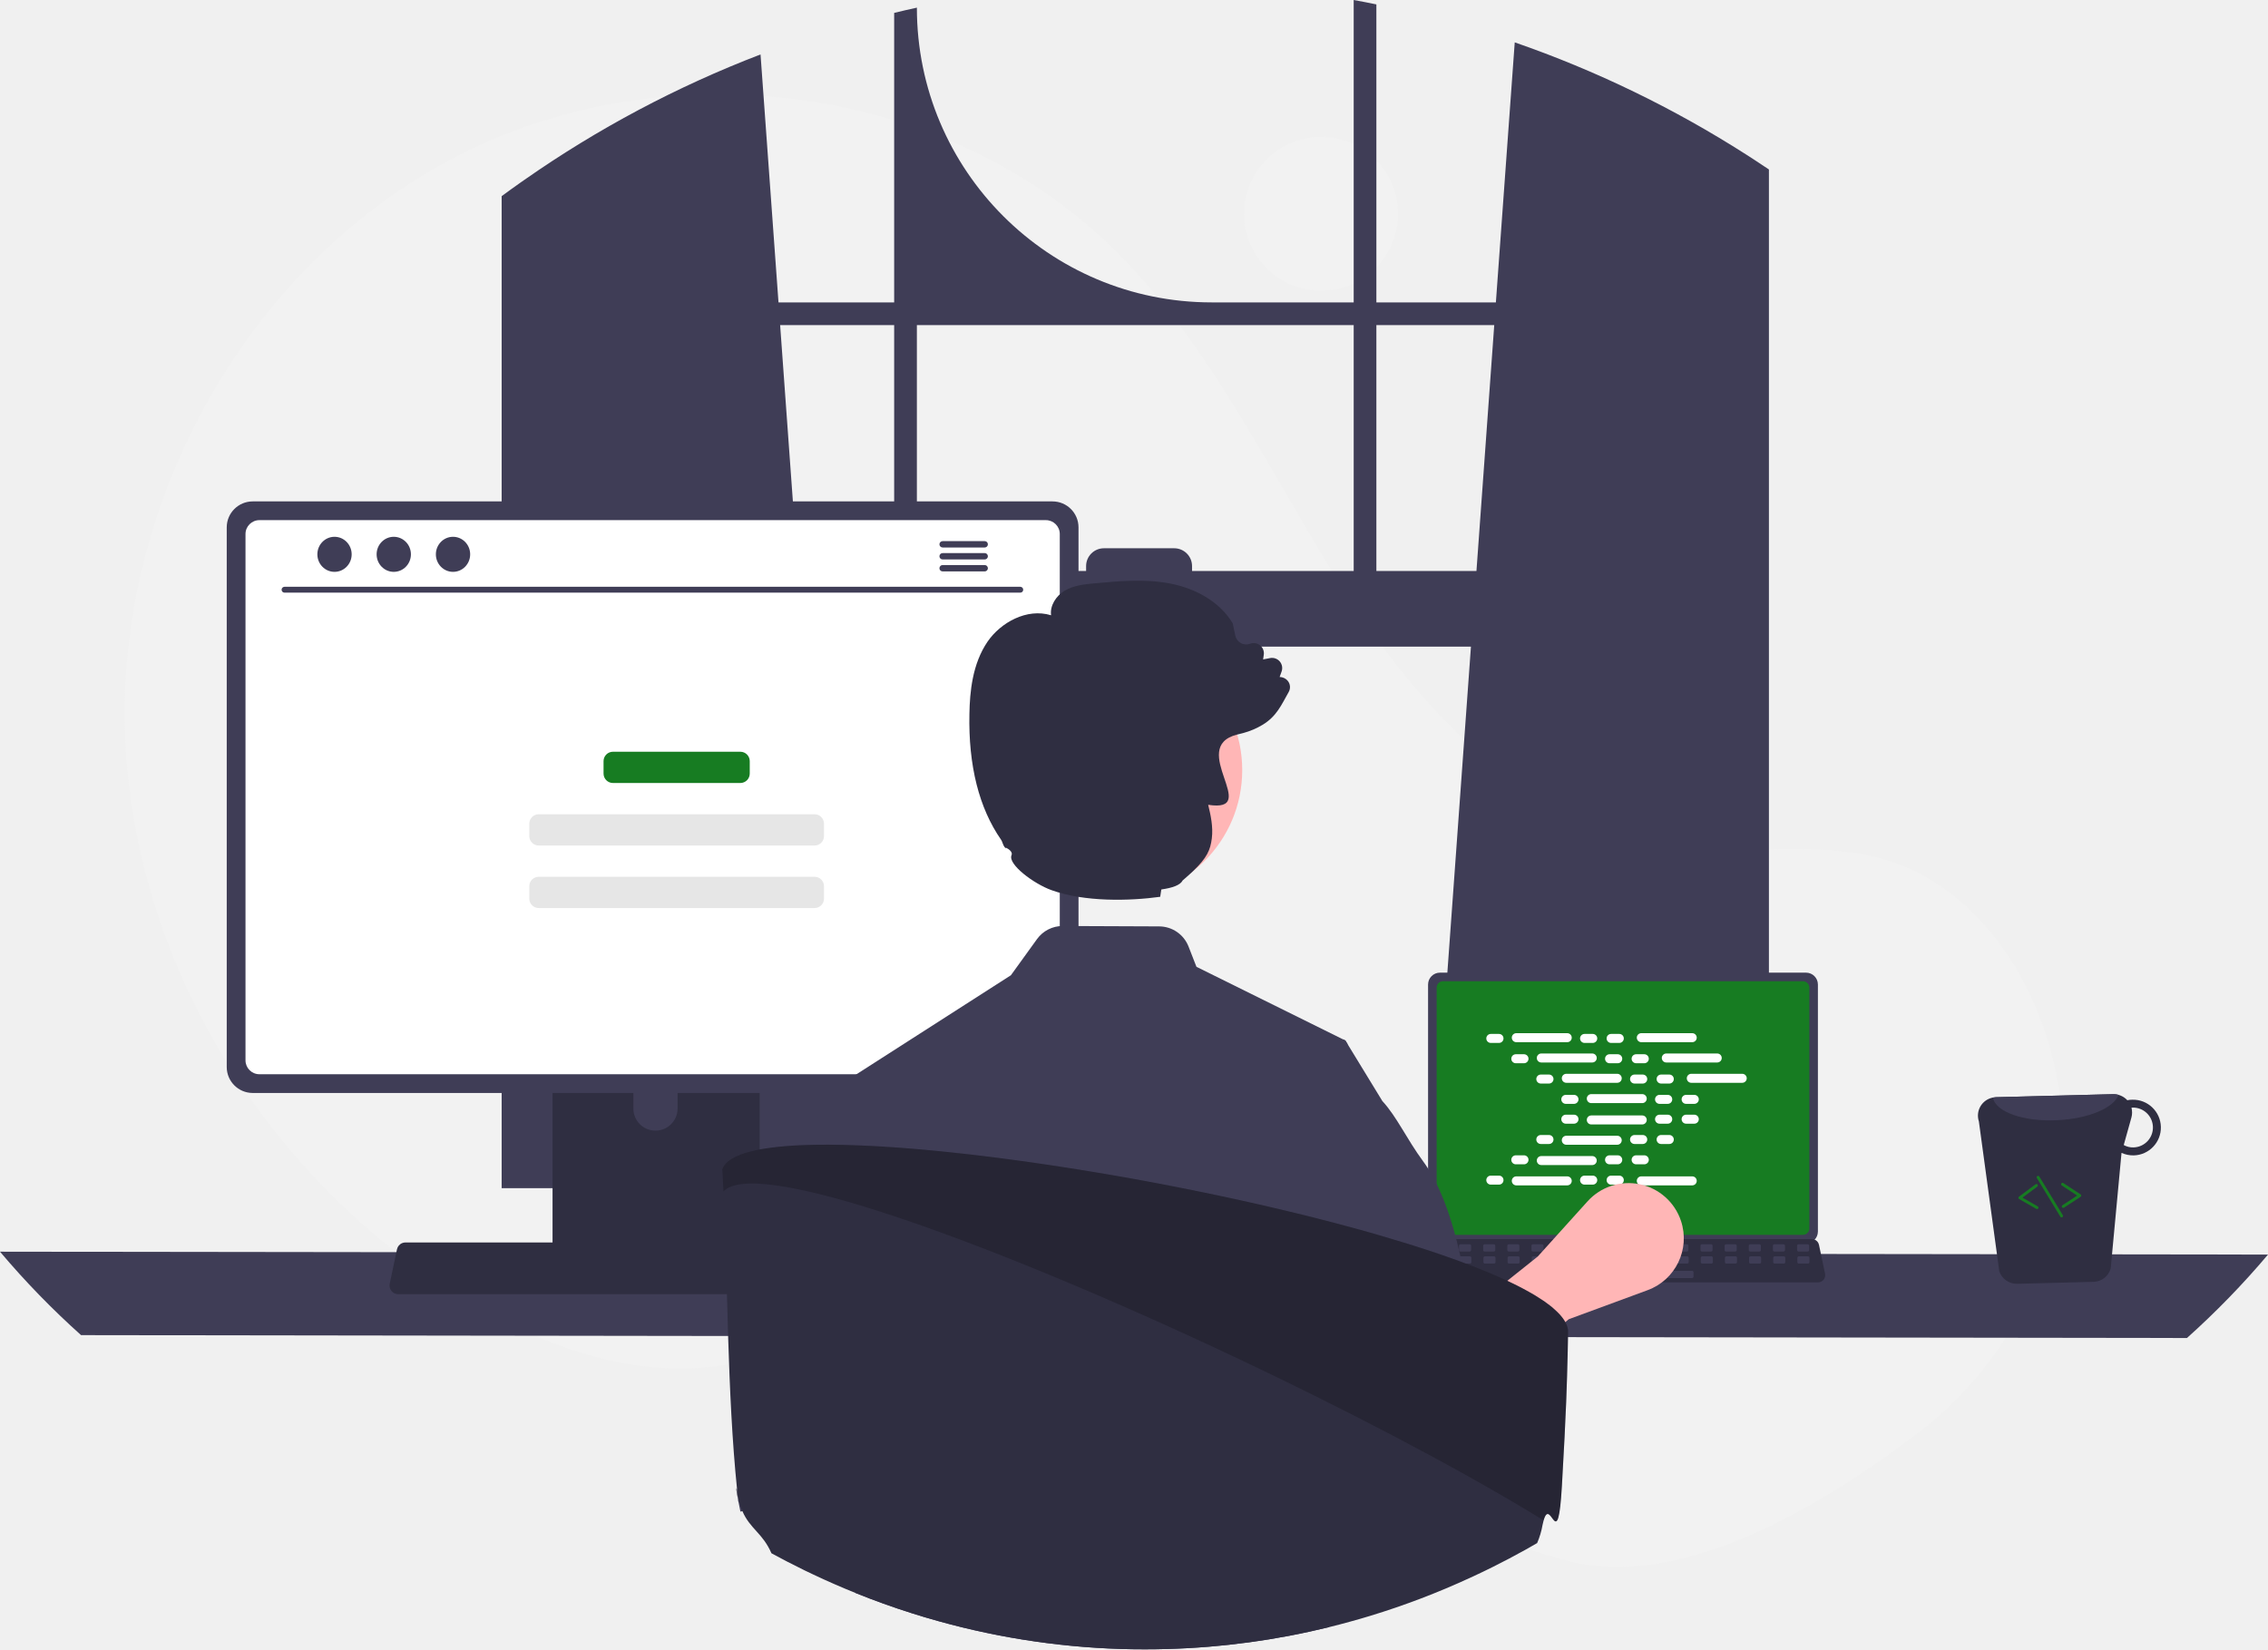
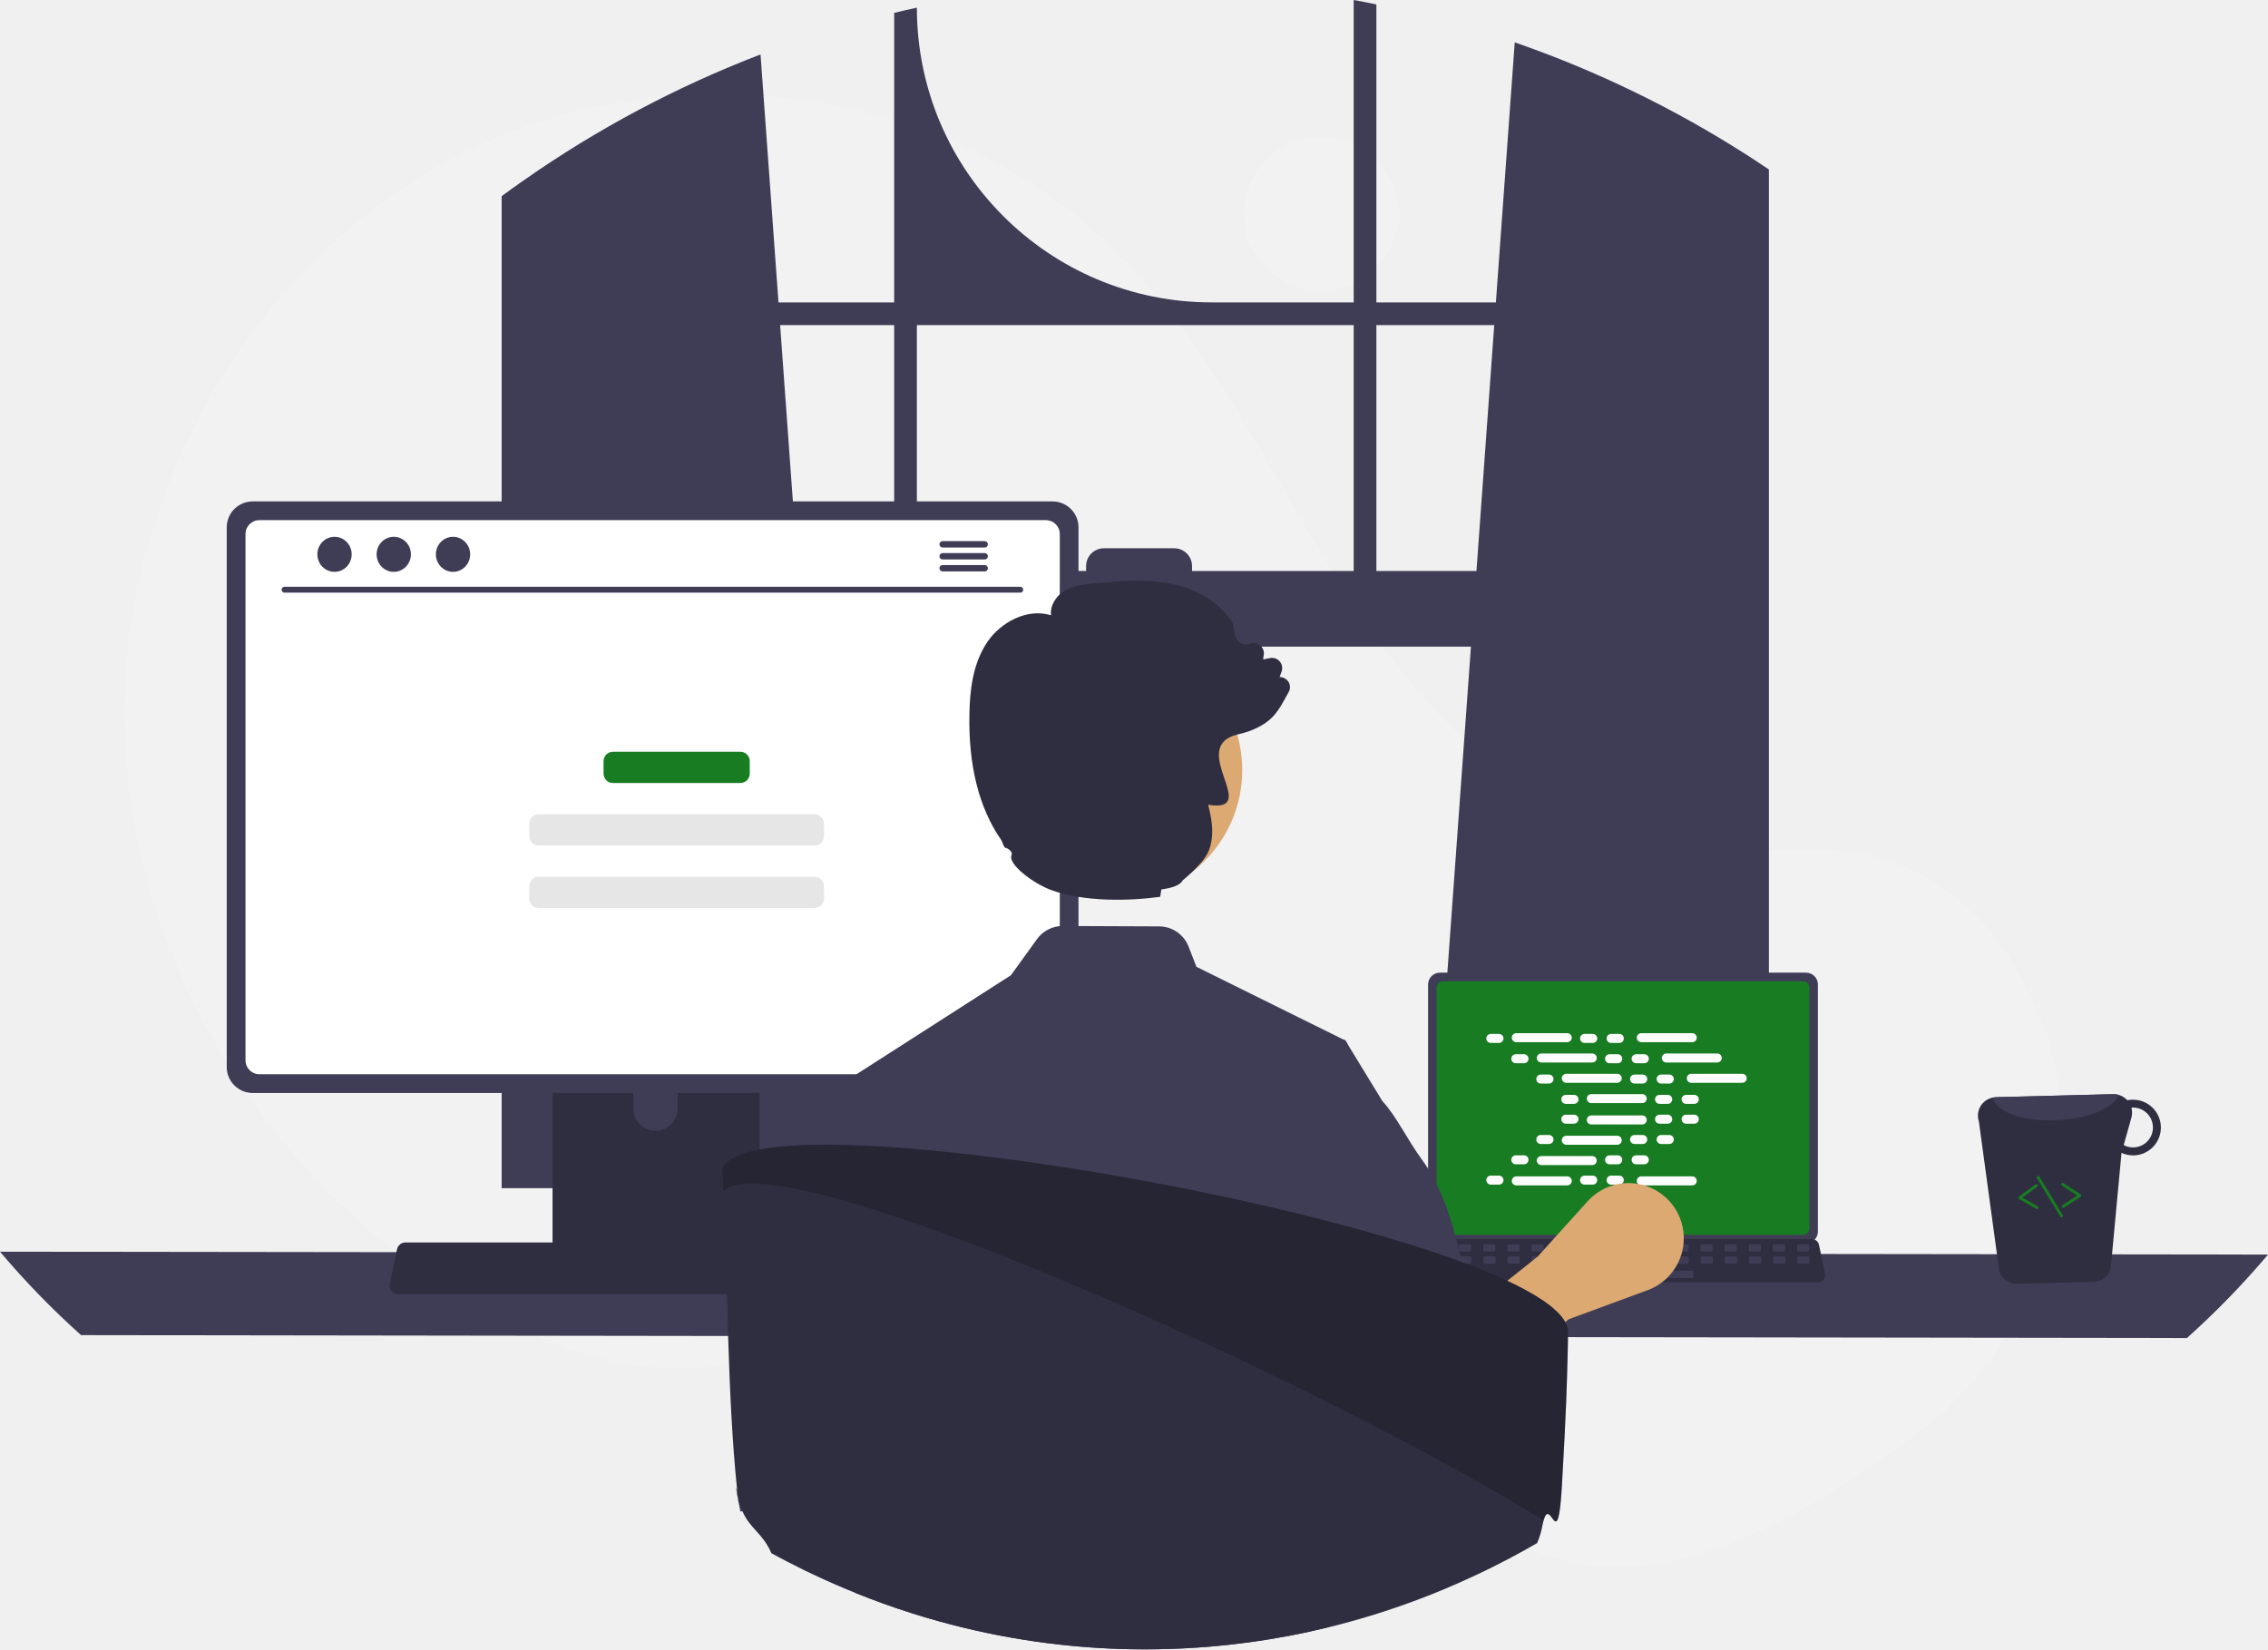
<svg xmlns="http://www.w3.org/2000/svg" data-name="Layer 1" width="786.82" height="572.258" viewBox="0 0 786.82 572.258">
  <circle cx="458.321" cy="74.182" r="26.701" fill="#f2f2f2" />
  <path d="M872.038,661.023c39.688-30.229,58.644-81.025,46.776-129.482q-.442-1.806-.934-3.604c-7.867-28.763-27.332-56.101-55.7-65.291-23.82-7.717-49.82-1.783-74.669-4.851-48.781-6.024-86.601-45.494-113.211-86.819-26.611-41.325-47.062-87.583-82.422-121.724-58.285-56.275-153.362-68.391-225.627-31.76C293.987,254.121,247.955,335.391,249.918,416.386c1.963,80.995,50.046,158.432,119.875,199.517,25.652,15.093,55.321,25.785,84.848,22.044,25.62-3.246,48.899-17.013,74.399-21.1,40.091-6.426,79.927,11.701,114.603,32.824,34.676,21.123,68.17,46.16,107.574,55.952C789.478,715.131,836.881,687.801,872.038,661.023Z" transform="translate(-206.59 -163.8711)" fill="#f2f2f2" />
  <path d="M815.016,219.191c-.87-.58-1.75-1.13-2.62-1.69a380.24,380.24,0,0,0-80.31-38.93l-6.54,90.22h-41.46v-103.39c-2.61-.54-5.24-1.05-7.87-1.53v104.92H626.946A102.27,102.27,0,0,1,524.676,166.521v-0c-2.64.57-5.26,1.18-7.88,1.83v100.44h-40.13l-6.23-86.03a380.858,380.858,0,0,0-81.94,43.53c-.44.3-.88.61-1.31.91-2.21,1.55-4.39,3.13-6.56,4.73v344.19h118.27l-2.09-28.95-11.5-158.95h231.59l-11.5,158.95-2.09,28.95h116.96v-353.45Q817.656,220.901,815.016,219.191Zm-298.22,142.78h-33.39l-6.17-85.3h39.56Zm159.42,0h-56.08v-1.69a6.18,6.18,0,0,0-6.19-6.18h-24.38a6.178,6.178,0,0,0-6.18,6.18v1.69h-58.71v-85.3h151.54Zm7.87,0v-85.3h40.89l-6.17,85.3Z" transform="translate(-206.59 -163.8711)" fill="#3f3d56" />
  <path d="M206.59,598.162a289.003,289.003,0,0,0,28.12,28.95l730.58,1a289.003,289.003,0,0,0,28.12-28.95Z" transform="translate(-206.59 -163.8711)" fill="#3f3d56" />
  <path d="M702.02,505.462v85.704a4.122,4.122,0,0,0,4.119,4.119H833.143a4.122,4.122,0,0,0,4.119-4.119v-85.704a4.124,4.124,0,0,0-4.119-4.115H706.139A4.124,4.124,0,0,0,702.02,505.462Z" transform="translate(-206.59 -163.8711)" fill="#3f3d56" />
  <path d="M704.999,506.529V590.109a2.205,2.205,0,0,0,2.201,2.201H832.086a2.205,2.205,0,0,0,2.201-2.201V506.529a2.206,2.206,0,0,0-2.201-2.206H707.201A2.206,2.206,0,0,0,704.999,506.529Z" transform="translate(-206.59 -163.8711)" fill="#177c22" />
  <path d="M699.364,607.881a2.47,2.47,0,0,0,1.943.93H837.299a2.502,2.502,0,0,0,2.446-3.016l-2.111-10.027a2.507,2.507,0,0,0-1.558-1.818,2.425,2.425,0,0,0-.888-.168H703.41a2.424,2.424,0,0,0-.888.168,2.507,2.507,0,0,0-1.558,1.818l-2.111,10.027A2.501,2.501,0,0,0,699.364,607.881Z" transform="translate(-206.59 -163.8711)" fill="#2f2e41" />
  <rect x="830.034" y="595.588" width="4.188" height="2.513" rx="0.488" transform="translate(1457.666 1029.819) rotate(-180)" fill="#3f3d56" />
  <rect x="821.657" y="595.588" width="4.188" height="2.513" rx="0.488" transform="translate(1440.912 1029.819) rotate(-180)" fill="#3f3d56" />
  <rect x="813.28" y="595.588" width="4.188" height="2.513" rx="0.488" transform="translate(1424.158 1029.819) rotate(-180)" fill="#3f3d56" />
  <rect x="804.903" y="595.588" width="4.188" height="2.513" rx="0.488" transform="translate(1407.404 1029.819) rotate(-180)" fill="#3f3d56" />
  <rect x="796.526" y="595.588" width="4.188" height="2.513" rx="0.488" transform="translate(1390.65 1029.819) rotate(-180)" fill="#3f3d56" />
  <rect x="788.149" y="595.588" width="4.188" height="2.513" rx="0.488" transform="translate(1373.896 1029.819) rotate(-180)" fill="#3f3d56" />
  <rect x="779.772" y="595.588" width="4.188" height="2.513" rx="0.488" transform="translate(1357.142 1029.819) rotate(-180)" fill="#3f3d56" />
  <rect x="771.395" y="595.588" width="4.188" height="2.513" rx="0.488" transform="translate(1340.388 1029.819) rotate(-180)" fill="#3f3d56" />
  <rect x="763.018" y="595.588" width="4.188" height="2.513" rx="0.488" transform="translate(1323.634 1029.819) rotate(-180)" fill="#3f3d56" />
  <rect x="754.641" y="595.588" width="4.188" height="2.513" rx="0.488" transform="translate(1306.88 1029.819) rotate(-180)" fill="#3f3d56" />
  <rect x="746.264" y="595.588" width="4.188" height="2.513" rx="0.488" transform="translate(1290.126 1029.819) rotate(-180)" fill="#3f3d56" />
  <rect x="737.887" y="595.588" width="4.188" height="2.513" rx="0.488" transform="translate(1273.372 1029.819) rotate(-180)" fill="#3f3d56" />
  <rect x="729.51" y="595.588" width="4.188" height="2.513" rx="0.488" transform="translate(1256.618 1029.819) rotate(-180)" fill="#3f3d56" />
  <rect x="721.133" y="595.588" width="4.188" height="2.513" rx="0.488" transform="translate(1239.865 1029.819) rotate(-180)" fill="#3f3d56" />
  <rect x="712.756" y="595.588" width="4.188" height="2.513" rx="0.488" transform="translate(1223.111 1029.819) rotate(-180)" fill="#3f3d56" />
  <rect x="704.379" y="595.588" width="4.188" height="2.513" rx="0.488" transform="translate(1206.357 1029.819) rotate(-180)" fill="#3f3d56" />
  <rect x="830.133" y="599.777" width="4.188" height="2.513" rx="0.488" transform="translate(1457.864 1038.196) rotate(-180)" fill="#3f3d56" />
  <rect x="821.756" y="599.777" width="4.188" height="2.513" rx="0.488" transform="translate(1441.11 1038.196) rotate(-180)" fill="#3f3d56" />
  <rect x="813.379" y="599.777" width="4.188" height="2.513" rx="0.488" transform="translate(1424.356 1038.196) rotate(-180)" fill="#3f3d56" />
  <rect x="805.002" y="599.777" width="4.188" height="2.513" rx="0.488" transform="translate(1407.602 1038.196) rotate(-180)" fill="#3f3d56" />
  <rect x="796.625" y="599.777" width="4.188" height="2.513" rx="0.488" transform="translate(1390.848 1038.196) rotate(-180)" fill="#3f3d56" />
  <rect x="788.248" y="599.777" width="4.188" height="2.513" rx="0.488" transform="translate(1374.094 1038.196) rotate(-180)" fill="#3f3d56" />
  <rect x="779.871" y="599.777" width="4.188" height="2.513" rx="0.488" transform="translate(1357.34 1038.196) rotate(-180)" fill="#3f3d56" />
  <rect x="771.494" y="599.777" width="4.188" height="2.513" rx="0.488" transform="translate(1340.586 1038.196) rotate(-180)" fill="#3f3d56" />
  <rect x="763.117" y="599.777" width="4.188" height="2.513" rx="0.488" transform="translate(1323.832 1038.196) rotate(-180)" fill="#3f3d56" />
  <rect x="754.74" y="599.777" width="4.188" height="2.513" rx="0.488" transform="translate(1307.078 1038.196) rotate(-180)" fill="#3f3d56" />
  <rect x="746.363" y="599.777" width="4.188" height="2.513" rx="0.488" transform="translate(1290.324 1038.196) rotate(-180)" fill="#3f3d56" />
  <rect x="737.986" y="599.777" width="4.188" height="2.513" rx="0.488" transform="translate(1273.57 1038.196) rotate(-180)" fill="#3f3d56" />
  <rect x="729.609" y="599.777" width="4.188" height="2.513" rx="0.488" transform="translate(1256.816 1038.196) rotate(-180)" fill="#3f3d56" />
  <rect x="721.232" y="599.777" width="4.188" height="2.513" rx="0.488" transform="translate(1240.062 1038.196) rotate(-180)" fill="#3f3d56" />
  <rect x="712.855" y="599.777" width="4.188" height="2.513" rx="0.488" transform="translate(1223.309 1038.196) rotate(-180)" fill="#3f3d56" />
  <rect x="704.478" y="599.777" width="4.188" height="2.513" rx="0.488" transform="translate(1206.555 1038.196) rotate(-180)" fill="#3f3d56" />
  <rect x="760.604" y="604.803" width="33.508" height="2.513" rx="0.488" transform="translate(1348.126 1048.248) rotate(-180)" fill="#3f3d56" />
  <rect x="515.631" y="358.737" width="5.966" height="3.122" rx="1.561" fill="#fff" />
  <rect x="548.154" y="358.737" width="5.966" height="3.122" rx="1.561" fill="#fff" />
  <rect x="557.369" y="358.737" width="5.966" height="3.122" rx="1.561" fill="#fff" />
  <rect x="524.477" y="358.477" width="20.796" height="3.122" rx="1.561" fill="#fff" />
  <rect x="567.841" y="358.477" width="20.796" height="3.122" rx="1.561" fill="#fff" />
  <rect x="524.304" y="365.784" width="5.966" height="3.122" rx="1.561" fill="#fff" />
  <rect x="556.827" y="365.784" width="5.966" height="3.122" rx="1.561" fill="#fff" />
  <rect x="566.042" y="365.784" width="5.966" height="3.122" rx="1.561" fill="#fff" />
  <rect x="533.15" y="365.523" width="20.796" height="3.122" rx="1.561" fill="#fff" />
  <rect x="576.514" y="365.523" width="20.796" height="3.122" rx="1.561" fill="#fff" />
  <rect x="532.977" y="372.83" width="5.966" height="3.122" rx="1.561" fill="#fff" />
  <rect x="565.5" y="372.83" width="5.966" height="3.122" rx="1.561" fill="#fff" />
  <rect x="574.715" y="372.83" width="5.966" height="3.122" rx="1.561" fill="#fff" />
  <rect x="541.823" y="372.57" width="20.796" height="3.122" rx="1.561" fill="#fff" />
  <rect x="585.187" y="372.57" width="20.796" height="3.122" rx="1.561" fill="#fff" />
  <rect x="541.649" y="379.877" width="5.966" height="3.122" rx="1.561" fill="#fff" />
  <rect x="574.172" y="379.877" width="5.966" height="3.122" rx="1.561" fill="#fff" />
  <rect x="583.387" y="379.877" width="5.966" height="3.122" rx="1.561" fill="#fff" />
  <rect x="550.496" y="379.617" width="20.796" height="3.122" rx="1.561" fill="#fff" />
  <rect x="548.154" y="407.898" width="5.966" height="3.122" rx="1.561" fill="#fff" />
  <rect x="557.369" y="407.898" width="5.966" height="3.122" rx="1.561" fill="#fff" />
  <rect x="567.841" y="408.158" width="20.796" height="3.122" rx="1.561" fill="#fff" />
  <rect x="515.631" y="407.898" width="5.966" height="3.122" rx="1.561" fill="#fff" />
  <rect x="524.477" y="408.158" width="20.796" height="3.122" rx="1.561" fill="#fff" />
  <rect x="524.304" y="400.851" width="5.966" height="3.122" rx="1.561" fill="#fff" />
  <rect x="556.827" y="400.851" width="5.966" height="3.122" rx="1.561" fill="#fff" />
  <rect x="566.042" y="400.851" width="5.966" height="3.122" rx="1.561" fill="#fff" />
  <rect x="533.15" y="401.111" width="20.796" height="3.122" rx="1.561" fill="#fff" />
  <rect x="532.977" y="393.804" width="5.966" height="3.122" rx="1.561" fill="#fff" />
  <rect x="565.5" y="393.804" width="5.966" height="3.122" rx="1.561" fill="#fff" />
  <rect x="574.715" y="393.804" width="5.966" height="3.122" rx="1.561" fill="#fff" />
  <rect x="541.823" y="394.064" width="20.796" height="3.122" rx="1.561" fill="#fff" />
  <rect x="541.649" y="386.758" width="5.966" height="3.122" rx="1.561" fill="#fff" />
  <rect x="574.172" y="386.758" width="5.966" height="3.122" rx="1.561" fill="#fff" />
  <rect x="583.387" y="386.758" width="5.966" height="3.122" rx="1.561" fill="#fff" />
  <rect x="550.496" y="387.018" width="20.796" height="3.122" rx="1.561" fill="#fff" />
-   <path d="M711.507,654.353l-13.35-21.102,41.902-33.403,17.295-19.161a19.161,19.161,0,0,1,32.418,6.828h0a19.161,19.161,0,0,1-11.57,23.991l-27.349,10.075Z" transform="translate(-206.59 -163.8711)" fill="#ffb6b6" />
+   <path d="M711.507,654.353l-13.35-21.102,41.902-33.403,17.295-19.161a19.161,19.161,0,0,1,32.418,6.828h0a19.161,19.161,0,0,1-11.57,23.991l-27.349,10.075Z" transform="translate(-206.59 -163.8711)" fill="#DCA973" />
  <path d="M398.28,501.352v102.56h71.85v-102.56a3.448,3.448,0,0,0-2.43-3.3,3.175,3.175,0,0,0-1.03-.16H401.75A3.463,3.463,0,0,0,398.28,501.352Zm28.04,35.24a7.67,7.67,0,0,1,15.34,0v11.9a7.67,7.67,0,0,1-15.34,0Z" transform="translate(-206.59 -163.8711)" fill="#2f2e41" />
  <path d="M398.06,600.632v9.89a1.946,1.946,0,0,0,1.93,1.94h68.43a1.94,1.94,0,0,0,1.93-1.94v-9.89Z" transform="translate(-206.59 -163.8711)" fill="#3f3d56" />
  <path d="M285.25,346.832V534.092a9.007,9.007,0,0,0,9,9h277.5a9.007,9.007,0,0,0,9-9V346.832a9.011,9.011,0,0,0-9-8.99H294.25A9.012,9.012,0,0,0,285.25,346.832Z" transform="translate(-206.59 -163.8711)" fill="#3f3d56" />
  <path d="M291.76,349.162v182.62a4.818,4.818,0,0,0,4.81,4.81H569.44a4.818,4.818,0,0,0,4.81-4.81v-182.62a4.82,4.82,0,0,0-4.81-4.82H296.57A4.821,4.821,0,0,0,291.76,349.162Z" transform="translate(-206.59 -163.8711)" fill="#fff" />
  <path d="M342.4,611.792a2.948,2.948,0,0,0,2.32,1.11h162.34a2.987,2.987,0,0,0,2.92-3.6l-2.52-11.97a2.993,2.993,0,0,0-1.86-2.17,2.895,2.895,0,0,0-1.06-.2H347.23a2.894,2.894,0,0,0-1.06.2,2.992,2.992,0,0,0-1.86,2.17l-2.52,11.97A2.985,2.985,0,0,0,342.4,611.792Z" transform="translate(-206.59 -163.8711)" fill="#2f2e41" />
  <path d="M560.585,369.499H305.261a1.016,1.016,0,0,1,0-2.031H560.585a1.016,1.016,0,0,1,0,2.031Z" transform="translate(-206.59 -163.8711)" fill="#3f3d56" />
  <ellipse cx="116.051" cy="192.33" rx="5.95" ry="6.083" fill="#3f3d56" />
  <ellipse cx="136.607" cy="192.33" rx="5.95" ry="6.083" fill="#3f3d56" />
  <ellipse cx="157.163" cy="192.33" rx="5.95" ry="6.083" fill="#3f3d56" />
  <path d="M548.206,351.622h-14.6a1.105,1.105,0,0,0,0,2.21h14.6a1.105,1.105,0,0,0,0-2.21Z" transform="translate(-206.59 -163.8711)" fill="#3f3d56" />
  <path d="M548.206,355.772h-14.6a1.105,1.105,0,0,0,0,2.21h14.6a1.105,1.105,0,0,0,0-2.21Z" transform="translate(-206.59 -163.8711)" fill="#3f3d56" />
  <path d="M548.206,359.922h-14.6a1.105,1.105,0,0,0,0,2.21h14.6a1.105,1.105,0,0,0,0-2.21Z" transform="translate(-206.59 -163.8711)" fill="#3f3d56" />
  <path d="M900.186,604.972a6.416,6.416,0,0,0,6.183,4.331l26.492-.682a6.329,6.329,0,0,0,5.981-4.657l3.749-40.087a9.794,9.794,0,0,0,4.238.871,9.661,9.661,0,1,0-.485-19.317,8.184,8.184,0,0,0-1.736.181,6.548,6.548,0,0,0-4.874-2.103l-40.751,1.052a5.853,5.853,0,0,0-1.005.125,6.365,6.365,0,0,0-4.873,8.265Zm43.173-43.817,2.668-9.553a6.506,6.506,0,0,0,.02-3.375c.129-0.0.244-.062.373-.062a6.91,6.91,0,0,1,.324,13.817A6.505,6.505,0,0,1,943.359,561.156Z" transform="translate(-206.59 -163.8711)" fill="#2f2e41" />
  <path d="M897.978,544.686c.868,4.964,10.629,8.454,22.366,7.847,10.793-.497,19.617-4.287,21.234-8.778a6.025,6.025,0,0,0-1.844-.246l-40.751,1.052A5.853,5.853,0,0,0,897.978,544.686Z" transform="translate(-206.59 -163.8711)" fill="#3f3d56" />
  <path d="M922.494,582.944a.497.497,0,0,0,.151-.066l5.753-3.766a.499.499,0,0,0,0-.836l-5.98-3.917a.5.5,0,1,0-.548.836l5.341,3.498-5.114,3.348a.5.5,0,0,0,.396.903Z" transform="translate(-206.59 -163.8711)" fill="#177c22" />
  <path d="M913.408,583.363a.5.5,0,0,0,.126-.918l-5.303-3.04,5.126-3.807a.5.5,0,1,0-.596-.802l-5.739,4.263a.5.5,0,0,0,.049.835l5.965,3.42A.5.5,0,0,0,913.408,583.363Z" transform="translate(-206.59 -163.8711)" fill="#177c22" />
  <path d="M921.922,586.244a.482.482,0,0,0,.137-.058.5.5,0,0,0,.168-.687l-8.155-13.408a.5.5,0,0,0-.854.521l8.155,13.408A.5.5,0,0,0,921.922,586.244Z" transform="translate(-206.59 -163.8711)" fill="#177c22" />
  <rect x="209.385" y="260.827" width="50.719" height="10.846" rx="3.264" fill="#177c22" />
  <rect x="183.626" y="282.519" width="102.236" height="10.846" rx="3.264" fill="#e6e6e6" />
  <rect x="183.626" y="304.21" width="102.236" height="10.846" rx="3.264" fill="#e6e6e6" />
  <path d="M497.301,540.717l.217.684.011.023,6.525,19.838,7.506,22.861,14.123,42.961.137,6.673v.023l1.049,53.684-2.909,7.278,3.274,11.932s-1.506-18.037-9.582-7.679c-4.574,5.886-9.925,11.91-14.317,17.556q9.6,3.884,19.507,7.027c1.426.456,2.863.89,4.301,1.323q.462.137.924.274a266.863,266.863,0,0,0,67.351,10.826c1.186.034,2.35.057,3.479.08.399.011.787.023,1.175.023,1.278.011,2.544.023,3.822.023q3.867,0,7.7-.114a266.853,266.853,0,0,0,56.091-7.586c-.125-7.586-.468-16.45-.958-25.918-.228-4.643-5.35-9.674-5.658-14.533-.217-3.65,4.381-7.084,4.141-10.792-1.551-22.827-3.491-14.064-4.928-30.229q-.222-2.379-.411-4.552c-.924-10.381-1.563-16.872-1.563-16.872l6.137-38.683,9.639-60.734-.742-1.221-.833-.411-50.844-25.165-2.761-7.073a10.979,10.979,0,0,0-10.141-6.947l-33.493-.137a10.931,10.931,0,0,0-8.909,4.529l-9.069,12.56Z" transform="translate(-206.59 -163.8711)" fill="#3f3d56" />
  <path d="M533.407,617.525,525.82,633.758l-5.179,11.088-8.909,46.646-4.46,4.734L503.45,679.467l-39.998,8.881c-1.312-7.29-.351.247-1.161-7.75.228-.228.468-.456.707-.685.639-.593,1.175-1.152,1.164-1.688-.456-27.584.913-74.526,12.343-102.966a60.053,60.053,0,0,1,7.027-13.107c.228-.308.445-.616.662-.924,5.27-7.381,8.601-14.647,13.324-19.815v-.011a.53.53,0,0,0,.08-.08.157.157,0,0,0,.046-.034l32.443-17.203,1.392,39.105.992,28.109Z" transform="translate(-206.59 -163.8711)" fill="#3f3d56" />
  <path d="M650.391,622.135l9.476,20.275,3.307,7.061,8.907,46.642,4.446,4.723,3.83-16.755,1.8-.369,32.459-6.722,9.461,30.046a17.984,17.984,0,0,0-3.261-22.506c-.646-.585-1.184-1.154-1.169-1.692.538-32.443-1.446-91.684-19.367-116.066-5.692-7.738-9.107-15.445-14.076-20.829-.015-.015-.015-.031-.031-.031L674.081,526.114l-.738-1.215-.831-.415Z" transform="translate(-206.59 -163.8711)" fill="#3f3d56" />
-   <circle id="a657ec4b-47ce-4d2a-9c58-81a811696ca9" data-name="Ellipse 5" cx="386.397" cy="267.201" r="44.558" fill="#ffb6b6" />
+   <circle id="a657ec4b-47ce-4d2a-9c58-81a811696ca9" data-name="Ellipse 5" cx="386.397" cy="267.201" r="44.558" fill="#DCA973" />
  <path d="M653.212,399.948a3.759,3.759,0,0,0-2.69-1.19l.67-1.86a3.528,3.528,0,0,0-3.96-4.7l-2.44.47.23-1.63a3.534,3.534,0,0,0-4.73-3.82,3.766,3.766,0,0,1-3.24-.23,3.846,3.846,0,0,1-1.92-2.61l-.85-4.1-.09-.22c-4.14-6.9-12.1-11.92-21.84-13.76-8.67-1.65-17.56-.81-26.13-.02-3.4.32-7.24.68-10.44,2.64-2.72,1.68-5.02,5.04-4.55,8.43-8.45-2.59-17.51,2.58-22,9.1-5.32,7.76-6.19,17.48-6.33,25.08-.38,17.98,3.33,32.69,11,43.73.56.8.7,2.47,1.81,3.03l-.23-.37c1.24.62,2.5,1.62,2.03,2.69-1.35,3.08,7.62,9.89,13.94,12.14,11.53,4.11,26.86,3.76,37.64,2.28l.38-2.55c3.89-.53,6.63-1.54,7.4-3.12,1.36-1.16,2.52-2.2,3.53-3.16l.01-.01c.02-.02.06-.05.08-.07,4.87-4.67,6-7.33,6.51-11.38.49-3.97-.38-8-1.27-11.63,18.74,2.9-7.38-19.96,10.08-24.38a5.434,5.434,0,0,1,.61-.15c.51-.12,1.02-.24,1.51-.38a26.448,26.448,0,0,0,6.72-2.87c4.88-2.97,6.49-6.91,9.01-11.35A3.427,3.427,0,0,0,653.212,399.948Z" transform="translate(-206.59 -163.8711)" fill="#2f2e41" />
  <path d="M750.582,625.308c-.01,1.75-.03,4.2-.11,7.23q-.015.63-.03,1.29c-.13,5.57-.26,10.24-.47,15.43-.01.36-.02.71-.04,1.07-.28,7.24-.72,15.67-1.48,29.02-1.41,24.66-3.87,3.39-6.34,12.04-.12.43-.25.94-.37,1.54a27.916,27.916,0,0,1-1.88,6.33c-1.31.78-2.66,1.53-3.99,2.28-3.79,2.11-7.64,4.14-11.52,6.07-2.18,1.08-4.37,2.14-6.57,3.16-.35.16-.69.32-1.03.47a270.887,270.887,0,0,1-34.75,13.26c-2.32.7-4.63,1.38-6.97,2.01-2.44.68-4.88,1.32-7.35,1.92a266.893,266.893,0,0,1-56.09,7.59c-2.55.08-5.12.11-7.7.11-1.28,0-2.54-.01-3.82-.02-.39,0-.78-.01-1.17-.02-1.13-.03-2.3-.05-3.48-.08a266.663,266.663,0,0,1-67.35-10.83l-.93-.27c-1.44-.44-2.87-.87-4.3-1.33q-9.9-3.135-19.51-7.02-7.335-2.955-14.5-6.34a.339.339,0,0,1-.12-.06c-1-.46-2.01-.94-3.01-1.43-.13-.07-.27-.14-.41-.21q-5.595-2.73-11.07-5.72c-3.07-7.05-7.39-8.4-10.07-14.6a25.874,25.874,0,0,1-1.68-5.74c0-.02-.01-.04-.01-.07.28,3.72-1.19-6.6-.01-.04-.01-.12-.02-.25-.03-.4-.03-.36-.07-.8-.13-1.35-3.43-33.49-3.21-71.79-4.7-103.35q-.15-3.06-.31-5.86c-.03-.62-.07-1.23-.11-1.83.07-.18.15-.37.24-.55a1.002,1.002,0,0,1,.07-.15,1.623,1.623,0,0,1,.1-.18c.02-.03.05-.07.07-.1a.917.917,0,0,1,.05-.1c.09-.14.19-.29.3-.43.05-.06.09-.11.14-.16a.808.808,0,0,1,.12-.14.637.637,0,0,1,.11-.13c.04-.04.08-.09.13-.14a.302.302,0,0,1,.08-.08,2.033,2.033,0,0,1,.26-.25,9.624,9.624,0,0,1,1.14-.9c.14-.09.29-.18.43-.28a19.135,19.135,0,0,1,3.17-1.52c.38-.14.76-.27,1.17-.41.15-.04.29-.09.44-.14.22-.07.44-.14.67-.19,1.14-.34,2.37-.63,3.7-.9.16-.03.33-.06.5-.1.24-.05.49-.09.74-.13.34-.06.69-.12,1.04-.18,2.97-.47,6.34-.82,10.06-1.05q.525-.03,1.05-.06c.41-.02.82-.04,1.24-.06.35-.02.71-.03,1.07-.04.35-.02.71-.03,1.08-.04,1.01-.03,2.05-.06,3.11-.08,3.02-.06,6.2-.04,9.54.03,1.55.04,3.13.08,4.75.15.11,0,.21.01.31.01,1.41.05,2.83.11,4.29.19,1.02.05,2.05.1,3.08.16.97.06,1.95.12,2.94.19.77.04,1.54.1,2.32.15.66.05,1.32.1,1.98.14l.9.06c.49.04.98.07,1.48.12,1.1.09,2.2.18,3.32.27,1.11.1,2.24.2,3.37.3s2.27.21,3.41.32c.12.01.23.02.34.03,1.04.11,2.08.21,3.13.32.24.02.49.04.73.07,1.001.101,2.022.218,3.032.326.31.033.618.066.929.1.791.086,1.572.161,2.368.254,1.05.12,2.12.23,3.16.37.81.09,1.62.18,2.43.28,1.27.15,2.56.31,3.85.48.49.06.98.12,1.47.19,3.68.46,7.4.97,11.18,1.5,5.73.81,11.55,1.69,17.41,2.64q8.805,1.425,17.71,3.01c1.5.27,3,.54,4.51.82q1.02.195,2.04.39c1.16.21,2.32.43,3.48.65,1.16.22,2.32.44,3.48.67,1.38.27,2.77.54,4.15.81,9.09,1.8,18.13,3.72,26.95,5.73,1.45.33,2.9.67,4.34,1q4.32,1.005,8.56,2.04c.78.18,1.55.37,2.32.56,1.92.48,3.84.96,5.73,1.45l.33.09c1.39.34,2.75.69,4.11,1.05q4.815,1.26,9.47,2.55,3.09.855,6.11,1.73c3.01.87,5.96,1.75,8.83,2.64.71.22,1.42.44,2.12.65,2.1.65,4.17,1.31,6.18,1.97,1.6.52,3.16,1.05,4.7,1.58q2.31.795,4.53,1.59c.95.34,1.89.7,2.83,1.04,1.35.5,2.68,1,3.98,1.5.4.15.79.31,1.18.46.25.11.49.2.73.3.47.19.95.37,1.41.56.47.18.93.37,1.39.57.45.18.91.37,1.35.56.45.18.89.37,1.33.57.37.15.73.31,1.08.47.71.31,1.42.62,2.11.94.34.16.68.31,1.02.47l.78.36c.11.06.22.11.33.16.25.12.51.25.76.37.58.27,1.15.56,1.71.83.75.38,1.48.76,2.18,1.13.71.38,1.4.76,2.06,1.13.11.06.21.12.32.18.15.08.3.17.45.25.51.29,1,.59,1.49.88.96.59,1.87,1.17,2.72,1.75.19.13.37.26.56.38.63.45,1.23.89,1.79,1.34,0,.01,0,.01.01.01.19.14.37.29.55.43.15.14.31.26.46.4.52.45,1,.88,1.44,1.32a5.667,5.667,0,0,1,.42.43,1.208,1.208,0,0,1,.16.16c.2.2.38.4.55.6a.553.553,0,0,1,.07.09c.24.28.46.56.67.84.1.14.21.28.3.42.12.17.24.35.34.52.09.14.17.29.25.43a7.257,7.257,0,0,1,.54,1.13,5.241,5.241,0,0,1,.27.82A5.844,5.844,0,0,1,750.582,625.308Z" transform="translate(-206.59 -163.8711)" fill="#2f2e41" />
  <path d="M750.582,625.308c-.01,1.75-.03,4.2-.11,7.23-.01.42-.03.85-.04,1.29-.1,4.25-.25,9.5-.46,15.43-.01.36-.02.71-.04,1.07-.28,7.24-.72,15.67-1.48,29.02-1.41,24.66-3.87,3.39-6.34,12.04-6.86-4.22-14.38-8.64-22.42-13.18q-2.175-1.23-4.39-2.47c-16.08-8.97-34.04-18.37-52.79-27.68-.74-.37-1.49-.74-2.23-1.1-42.95-21.23-89.83-41.88-127.81-55.66-7.33-2.66-14.33-5.06-20.91-7.17-13.86-4.43-25.84-7.53-35.06-8.87-9.6-1.4-16.23-.9-18.91,1.99q-.15-3.06-.31-5.86-.06-.93-.12-1.83c.062-.165.142-.322.22-.48.011-.023.019-.047.03-.07a1.002,1.002,0,0,1,.07-.15,1.623,1.623,0,0,1,.1-.18,1.06,1.06,0,0,1,.12-.2c.09-.14.19-.29.3-.43a3.483,3.483,0,0,1,.26-.3.637.637,0,0,1,.11-.13c.04-.04.08-.09.13-.14a.302.302,0,0,1,.08-.08,2.033,2.033,0,0,1,.26-.25,9.624,9.624,0,0,1,1.14-.9c.14-.09.29-.18.43-.28a19.135,19.135,0,0,1,3.17-1.52c.38-.14.76-.27,1.17-.41.15-.04.29-.09.44-.14.22-.07.44-.14.67-.19,1.14-.34,2.37-.63,3.7-.9.4-.08.82-.16,1.24-.23.34-.06.69-.12,1.04-.18,2.97-.47,6.34-.82,10.06-1.05q.525-.03,1.05-.06c.41-.02.82-.04,1.24-.06.35-.02.71-.03,1.07-.04.35-.02.71-.03,1.08-.04,1.01-.03,2.05-.06,3.11-.08,3.02-.05,6.2-.03,9.54.04,1.55.03,3.13.08,4.75.15.1,0,.21.01.31.01,1.41.04,2.84.11,4.29.18,1.02.05,2.05.1,3.08.16.97.06,1.95.12,2.94.19.77.04,1.54.1,2.32.15.66.05,1.32.1,1.98.14.79.06,1.58.12,2.38.18,1.1.09,2.2.18,3.32.27,1.11.1,2.24.2,3.37.3s2.27.21,3.41.32c.12.01.23.02.34.03,1.04.11,2.08.21,3.13.32q8.73.885,17.97,2.07,5.52.705,11.18,1.51c5.73.81,11.55,1.69,17.41,2.63q8.805,1.425,17.71,3.01c1.5.27,3,.54,4.51.82q2.76.51,5.52,1.04c1.16.22,2.32.44,3.48.67,1.38.27,2.77.54,4.15.81,9.09,1.8,18.13,3.72,26.95,5.73,1.45.33,2.9.67,4.34,1q4.32,1.005,8.56,2.04c.78.19,1.55.38,2.32.57q2.895.72,5.73,1.44v.01c.11.02.22.05.33.08,1.38.35,2.75.7,4.11,1.06q4.815,1.26,9.47,2.54c2.06.58,4.1,1.15,6.11,1.73,3.01.88,5.96,1.76,8.83,2.64.71.22,1.42.44,2.12.65q3.15.99,6.18,1.97c1.6.52,3.16,1.05,4.7,1.58q2.31.795,4.53,1.59c.96.34,1.9.69,2.83,1.03,1.36.5,2.68,1,3.98,1.51.4.15.79.31,1.18.46.73.28,1.44.57,2.14.86.47.18.93.37,1.39.57.45.18.91.37,1.35.56.45.18.89.37,1.33.57.37.15.73.31,1.08.47.71.31,1.42.62,2.11.94.34.16.68.31,1.02.47l.78.36c.11.06.22.11.33.16.85.4,1.67.8,2.47,1.2.75.38,1.48.76,2.18,1.13.83.44,1.62.87,2.38,1.31.15.08.3.17.45.25.51.29,1,.59,1.49.88.96.59,1.87,1.17,2.72,1.75.84.58,1.62,1.15,2.35,1.72,0,.01,0,.01.01.01.35.28.69.56,1.01.83.52.45,1,.88,1.44,1.32a5.667,5.667,0,0,1,.42.43,1.208,1.208,0,0,1,.16.16c.21.23.42.46.62.69.24.28.46.56.67.84.1.14.21.28.3.42.12.17.24.35.34.52.09.14.17.29.25.43a7.257,7.257,0,0,1,.54,1.13,6.053,6.053,0,0,1,.27.82A5.844,5.844,0,0,1,750.582,625.308Z" transform="translate(-206.59 -163.8711)" opacity="0.2" />
</svg>
